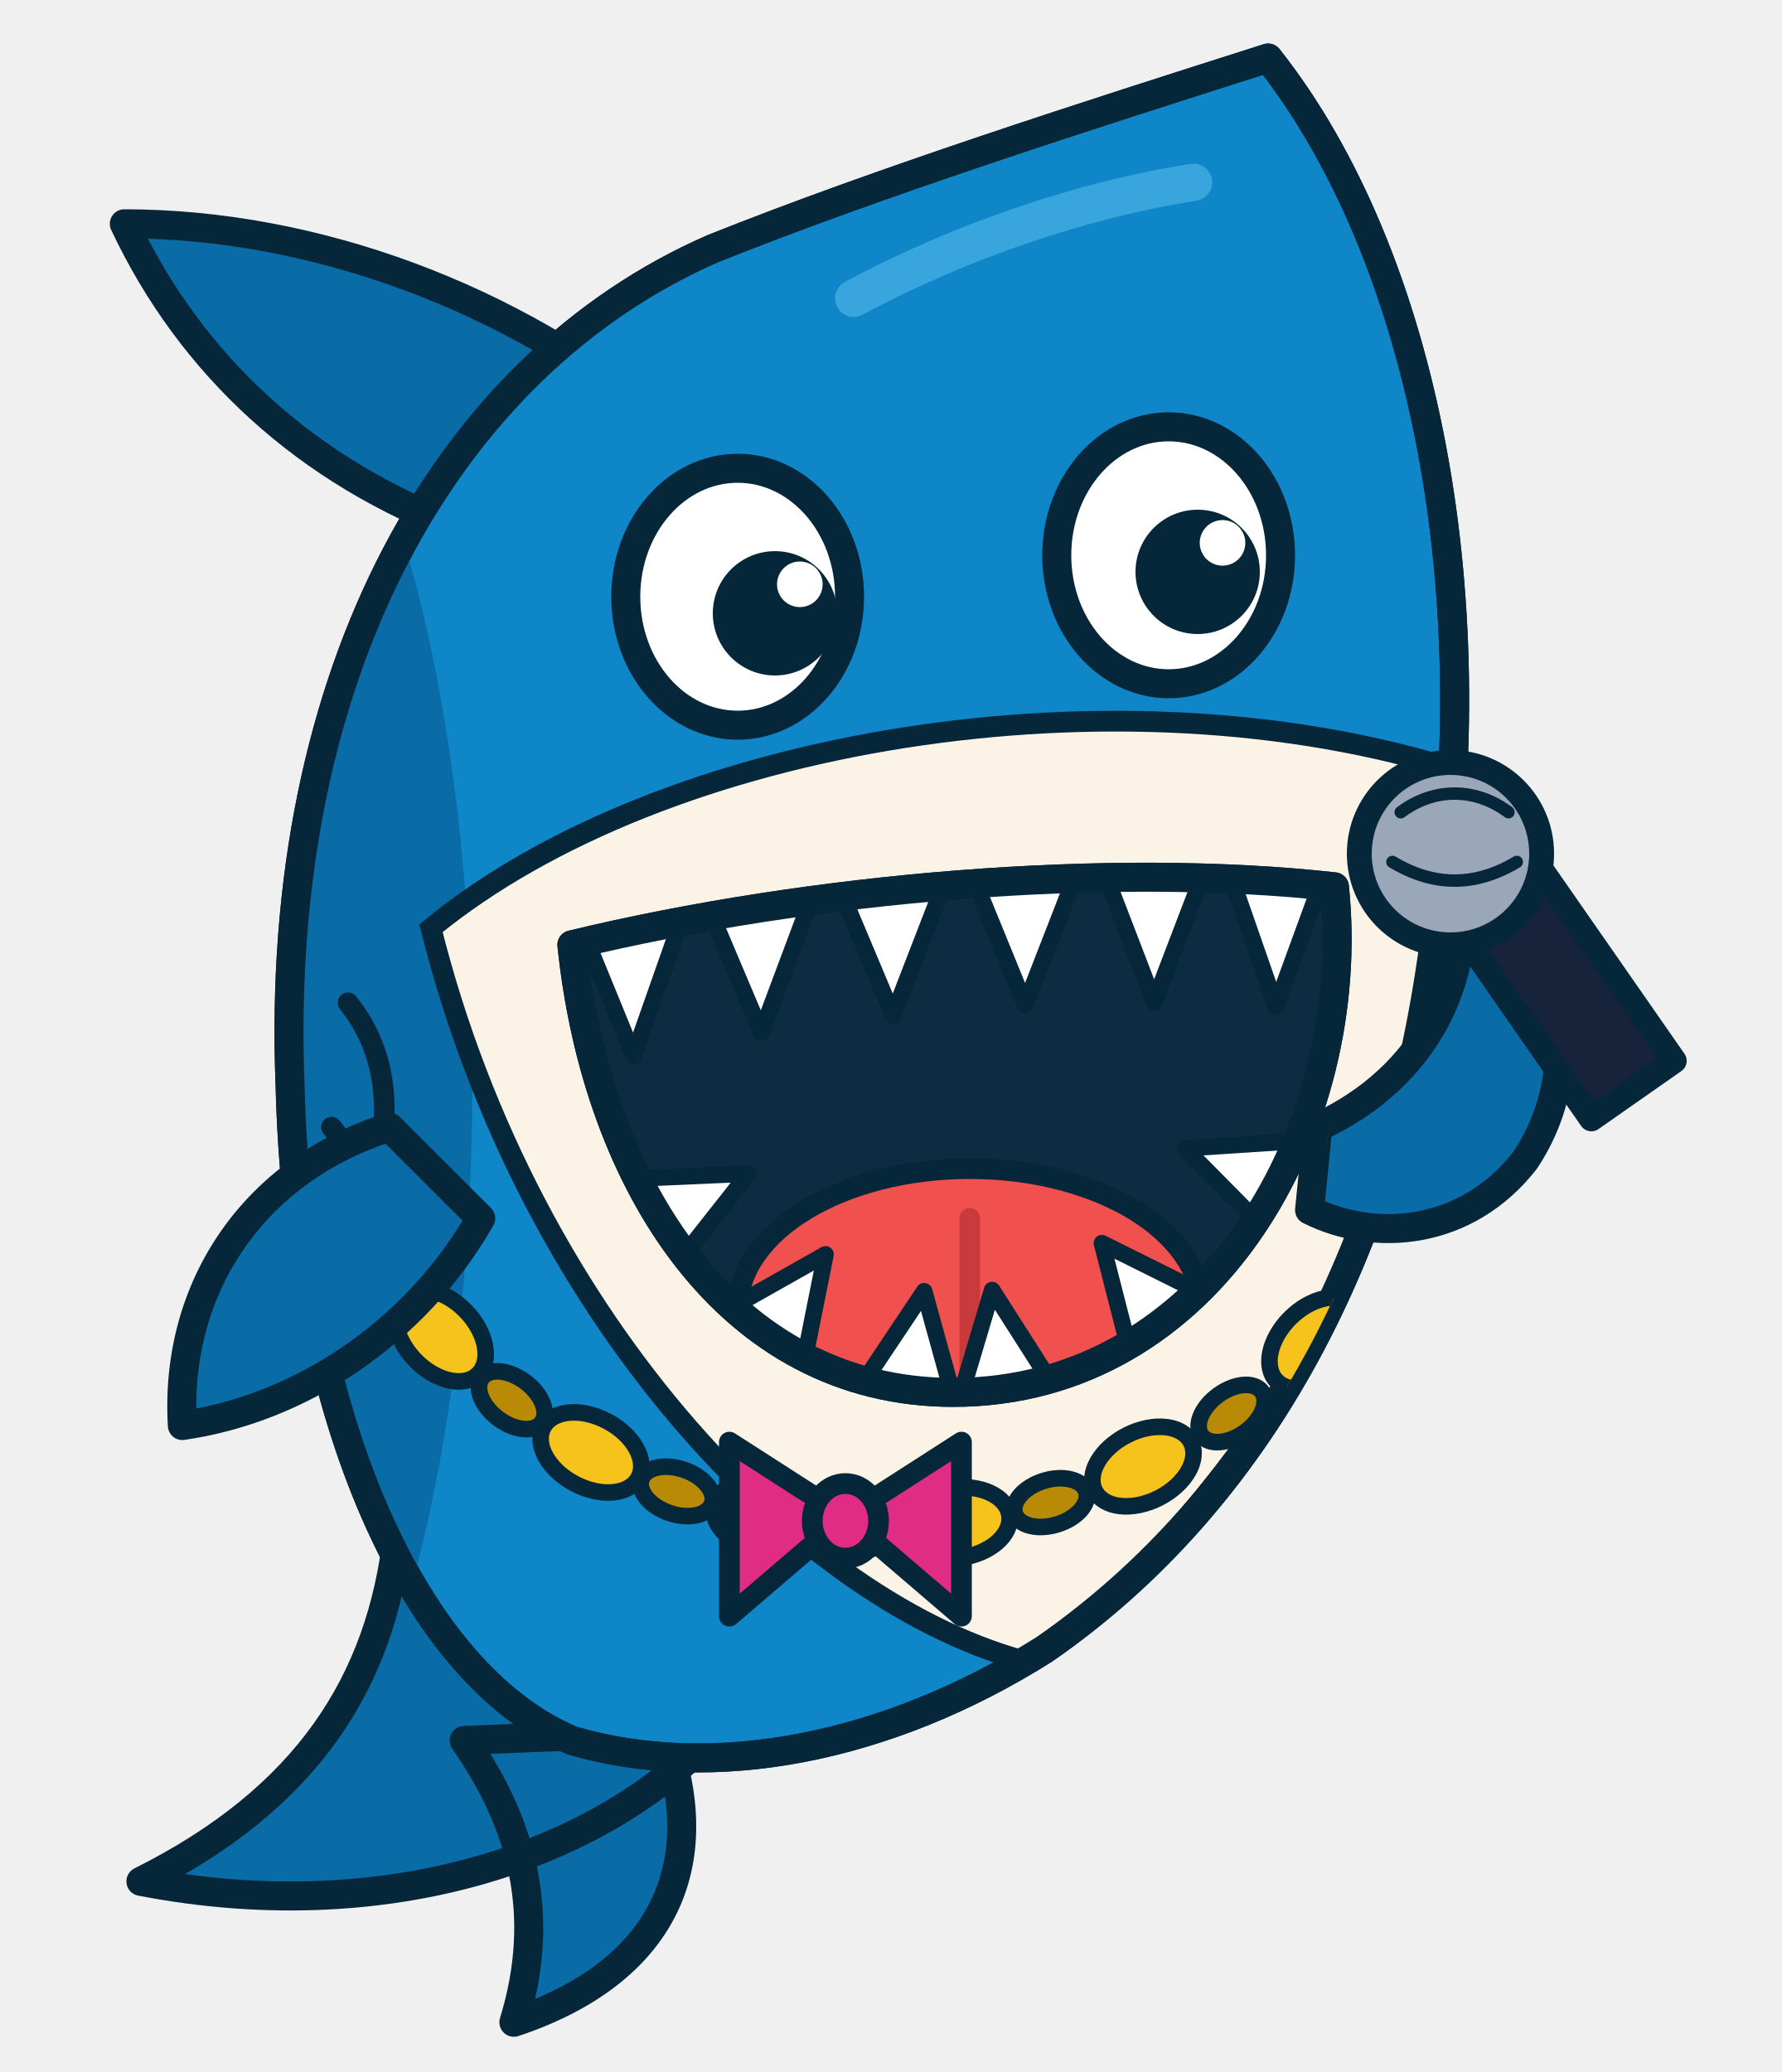
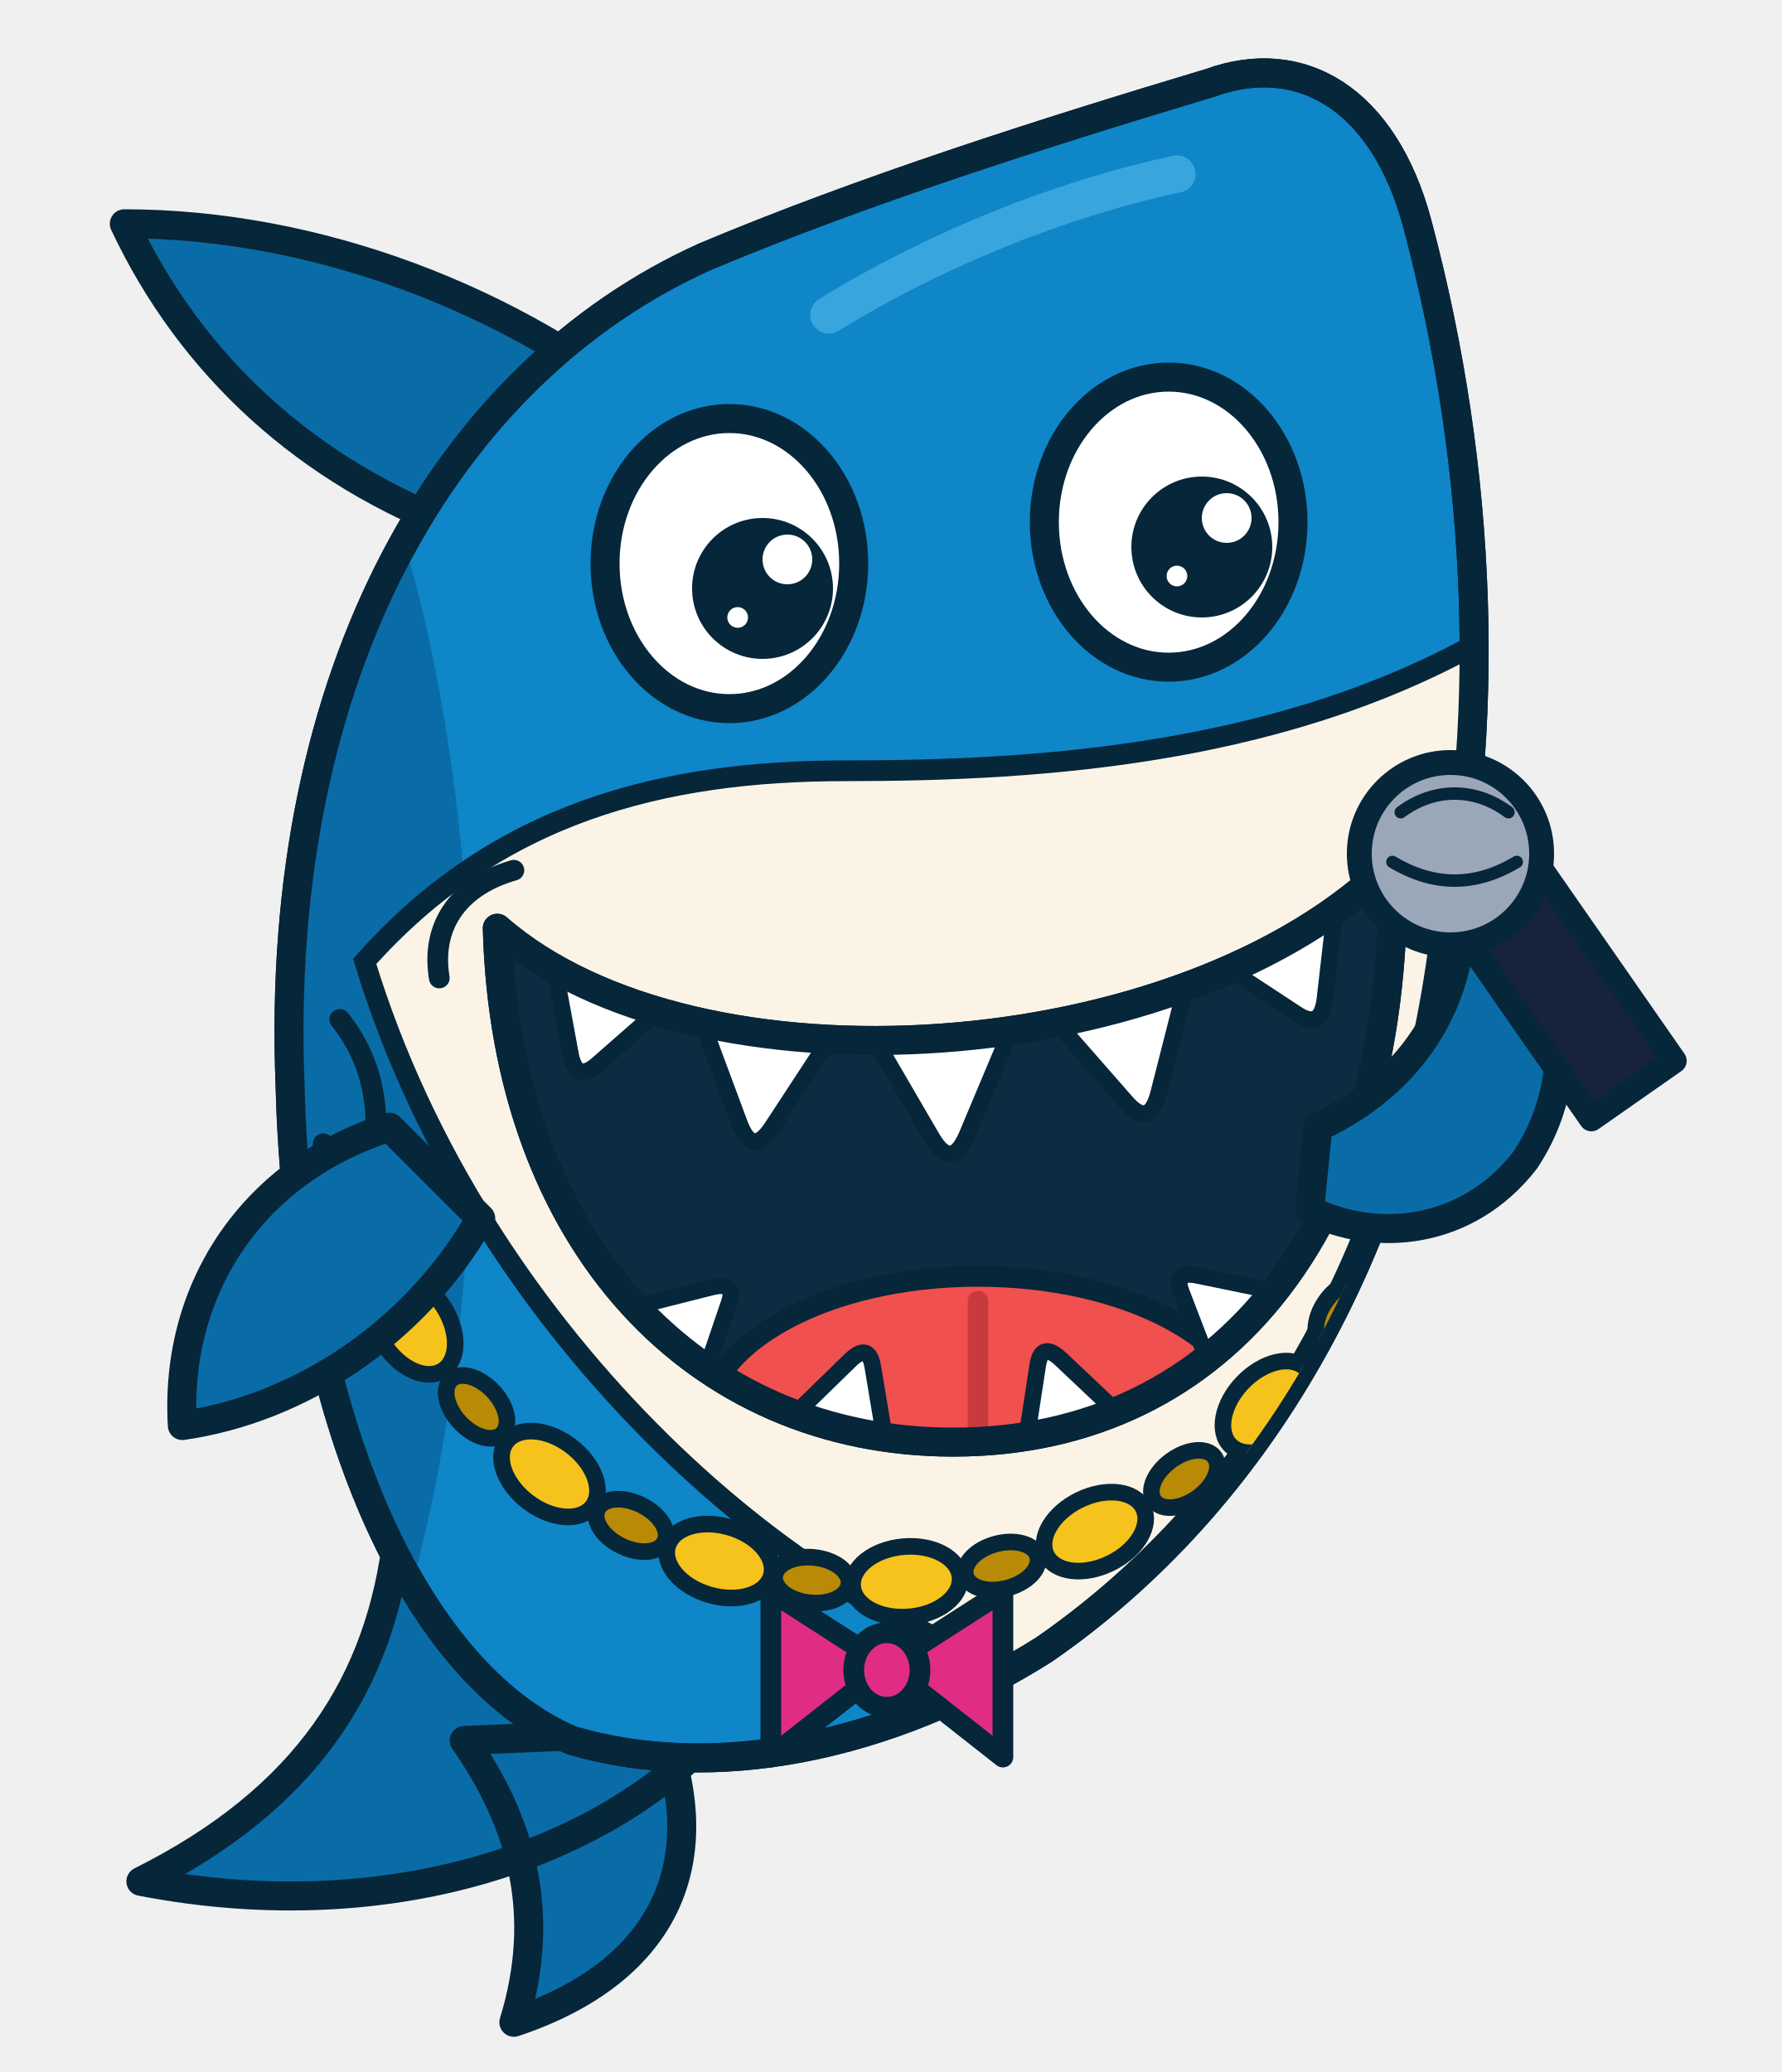
- <svg xmlns="http://www.w3.org/2000/svg" viewBox="0 -10 430 500" role="img" aria-label="Акула — маскот студии MURA SHOW">
+ <svg xmlns="http://www.w3.org/2000/svg" viewBox="0 -10 430 500" width="430" height="500" role="img" aria-label="Акула — маскот студии MURA SHOW">
  <defs>
-     <clipPath id="body">
-       <path d="M306 4 C344 52 360 136 346 218 C336 292 304 352 252 388 C214 412 172 420 138 410 C100 394 72 332 70 252 C66 152 108 78 172 50 C212 34 262 18 306 4 Z" />
+     <clipPath id="mk-body">
+       <path d="M292 10 C314 2 334 14 342 44 C358 104 360 166 348 220 C338 292 304 352 252 388 C214 412 172 420 138 410 C100 394 72 332 70 252 C66 152 108 80 170 52 C208 36 252 22 292 10 Z" />
    </clipPath>
-     <clipPath id="mouth">
-       <path d="M138 218 C196 204 268 198 322 204 C328 262 292 326 230 326 C176 326 144 276 138 218 Z" />
+     <clipPath id="mk-mouth">
+       <path d="M120 214 C168 256 286 248 336 198 C338 284 296 338 230 338 C168 338 122 290 120 214 Z" />
    </clipPath>
  </defs>
-   <path d="M176 404 C150 436 96 456 34 444 C74 424 92 396 96 360 ZM160 408 C172 440 160 466 124 478 C132 452 126 430 112 410 Z" fill="#0A6CA6" stroke="#06263A" stroke-width="7" stroke-linejoin="round" stroke-linecap="round" />
-   <path d="M112 118 C74 104 46 78 30 44 C76 44 124 62 160 92 Z" fill="#0A6CA6" stroke="#06263A" stroke-width="7" stroke-linejoin="round" stroke-linecap="round" />
-   <path d="M306 4 C344 52 360 136 346 218 C336 292 304 352 252 388 C214 412 172 420 138 410 C100 394 72 332 70 252 C66 152 108 78 172 50 C212 34 262 18 306 4 Z" fill="#0E86C8" stroke="#06263A" stroke-width="7" stroke-linejoin="round" stroke-linecap="round" />
-   <g clip-path="url(#body)">
-     <ellipse cx="52" cy="250" rx="62" ry="190" fill="#0A6CA6" />
-     <path d="M104 214 C160 168 270 150 352 176 C352 250 330 320 252 392 C196 380 128 310 104 214 Z" fill="#FBF4E6" stroke="#06263A" stroke-width="5" />
-     <path d="M206 62 C232 48 262 38 288 34" fill="none" stroke="#39A5DD" stroke-width="9" stroke-linecap="round" />
+   <g class="mk-fig">
+     <g class="mk-tail">
+       <path d="M176 404 C150 436 96 456 34 444 C74 424 92 396 96 360 ZM160 408 C172 440 160 466 124 478 C132 452 126 430 112 410 Z" fill="#0A6CA6" stroke="#06263A" stroke-width="7" stroke-linejoin="round" stroke-linecap="round" />
+     </g>
+     <path d="M112 118 C74 104 46 78 30 44 C76 44 124 62 160 92 Z" fill="#0A6CA6" stroke="#06263A" stroke-width="7" stroke-linejoin="round" stroke-linecap="round" />
+     <path d="M292 10 C314 2 334 14 342 44 C358 104 360 166 348 220 C338 292 304 352 252 388 C214 412 172 420 138 410 C100 394 72 332 70 252 C66 152 108 80 170 52 C208 36 252 22 292 10 Z" fill="#0E86C8" stroke="#06263A" stroke-width="7" stroke-linejoin="round" stroke-linecap="round" />
+     <g clip-path="url(#mk-body)">
+       <ellipse cx="52" cy="250" rx="62" ry="190" fill="#0A6CA6" />
+       <path d="M88 222 C120 186 160 176 204 176 C252 176 312 172 362 142 C364 240 330 320 252 394 C196 382 116 314 88 222 Z" fill="#FBF4E6" stroke="#06263A" stroke-width="5" />
+       <path d="M200 66 C226 50 256 38 284 32" fill="none" stroke="#39A5DD" stroke-width="9" stroke-linecap="round" />
+     </g>
+     <path d="M292 10 C314 2 334 14 342 44 C358 104 360 166 348 220 C338 292 304 352 252 388 C214 412 172 420 138 410 C100 394 72 332 70 252 C66 152 108 80 170 52 C208 36 252 22 292 10 Z" fill="none" stroke="#06263A" stroke-width="7" stroke-linecap="round" stroke-linejoin="round" />
+     <path d="M82 236 C90 246 92 258 90 270 M78 266 C86 276 88 288 86 300" fill="none" stroke="#06263A" stroke-width="5" stroke-linecap="round" stroke-linejoin="round" />
+     <g clip-path="url(#mk-body)">
+       <ellipse cx="99.8" cy="309.8" rx="13" ry="8.5" fill="#F6C21C" stroke="#06263A" stroke-width="4" transform="rotate(57 99.8 309.8)" />
+       <ellipse cx="115.0" cy="329.5" rx="9" ry="5.5" fill="#B98A06" stroke="#06263A" stroke-width="4" transform="rotate(47 115.0 329.5)" />
+       <ellipse cx="132.6" cy="345.7" rx="13" ry="8.5" fill="#F6C21C" stroke="#06263A" stroke-width="4" transform="rotate(37 132.6 345.7)" />
+       <ellipse cx="152.3" cy="358.1" rx="9" ry="5.5" fill="#B98A06" stroke="#06263A" stroke-width="4" transform="rotate(26 152.3 358.1)" />
+       <ellipse cx="173.6" cy="366.7" rx="13" ry="8.5" fill="#F6C21C" stroke="#06263A" stroke-width="4" transform="rotate(16 173.6 366.7)" />
+       <ellipse cx="195.9" cy="371.3" rx="9" ry="5.5" fill="#B98A06" stroke="#06263A" stroke-width="4" transform="rotate(6 195.9 371.3)" />
+       <ellipse cx="218.7" cy="371.7" rx="13" ry="8.5" fill="#F6C21C" stroke="#06263A" stroke-width="4" transform="rotate(-5 218.7 371.7)" />
+       <ellipse cx="241.7" cy="367.9" rx="9" ry="5.5" fill="#B98A06" stroke="#06263A" stroke-width="4" transform="rotate(-15 241.7 367.9)" />
+       <ellipse cx="264.2" cy="359.6" rx="13" ry="8.5" fill="#F6C21C" stroke="#06263A" stroke-width="4" transform="rotate(-26 264.2 359.6)" />
+       <ellipse cx="285.8" cy="346.9" rx="9" ry="5.5" fill="#B98A06" stroke="#06263A" stroke-width="4" transform="rotate(-36 285.8 346.9)" />
+       <ellipse cx="306.0" cy="329.5" rx="13" ry="8.5" fill="#F6C21C" stroke="#06263A" stroke-width="4" transform="rotate(-46 306.0 329.5)" />
+       <ellipse cx="324.3" cy="307.3" rx="9" ry="5.5" fill="#B98A06" stroke="#06263A" stroke-width="4" transform="rotate(-56 324.3 307.3)" />
+     </g>
+     <path d="M120 214 C168 256 286 248 336 198 C338 284 296 338 230 338 C168 338 122 290 120 214 Z" fill="#0D2C42" stroke="#06263A" stroke-width="7" stroke-linejoin="round" stroke-linecap="round" />
+     <g clip-path="url(#mk-mouth)">
+       <ellipse cx="236" cy="334" rx="66" ry="36" fill="#F0504E" stroke="#06263A" stroke-width="5" />
+       <path d="M236 304 V336" stroke="#C93A3D" stroke-width="5" stroke-linecap="round" />
+     </g>
+     <g clip-path="url(#mk-mouth)">
+       <path d="M132.8 218.1 L137.6 244.1 Q138.9 251.5 144.2 246.8 L163.0 230.3 Z" fill="#FFFFFF" stroke="#06263A" stroke-width="4" stroke-linejoin="round" stroke-linecap="round" />
+       <path d="M167.4 231.4 L178.4 261.0 Q181.5 269.4 186.3 262.0 L203.4 235.9 Z" fill="#FFFFFF" stroke="#06263A" stroke-width="4" stroke-linejoin="round" stroke-linecap="round" />
+       <path d="M208.3 236.1 L224.9 264.6 Q229.6 272.6 233.3 264.0 L246.2 233.3 Z" fill="#FFFFFF" stroke="#06263A" stroke-width="4" stroke-linejoin="round" stroke-linecap="round" />
+       <path d="M251.2 232.5 L271.7 255.9 Q277.4 262.5 279.6 253.7 L287.5 222.7 Z" fill="#FFFFFF" stroke="#06263A" stroke-width="4" stroke-linejoin="round" stroke-linecap="round" />
+       <path d="M291.9 220.9 L312.9 234.7 Q318.8 238.6 319.7 231.1 L322.8 204.2 Z" fill="#FFFFFF" stroke="#06263A" stroke-width="4" stroke-linejoin="round" stroke-linecap="round" />
+       <path d="M310.5 302.2 L289.1 297.8 Q283.0 296.5 285.1 301.9 L292.4 320.9 Z" fill="#FFFFFF" stroke="#06263A" stroke-width="4" stroke-linejoin="round" stroke-linecap="round" />
+       <path d="M272.3 333.4 L256.0 318.0 Q251.3 313.6 250.4 319.5 L247.2 340.4 Z" fill="#FFFFFF" stroke="#06263A" stroke-width="4" stroke-linejoin="round" stroke-linecap="round" />
+       <path d="M214.1 340.8 L210.6 319.8 Q209.6 313.9 205.1 318.3 L189.0 334.0 Z" fill="#FFFFFF" stroke="#06263A" stroke-width="4" stroke-linejoin="round" stroke-linecap="round" />
+       <path d="M169.4 323.6 L175.9 304.5 Q177.8 299.1 171.7 300.6 L150.3 306.0 Z" fill="#FFFFFF" stroke="#06263A" stroke-width="4" stroke-linejoin="round" stroke-linecap="round" />
+     </g>
+     <path d="M120 214 C168 256 286 248 336 198 C338 284 296 338 230 338 C168 338 122 290 120 214 Z" fill="none" stroke="#06263A" stroke-width="7" stroke-linecap="round" stroke-linejoin="round" />
+     <g clip-path="url(#mk-body)">
+       <path d="M106 226 C104 214 110 204 124 200 M346 214 C350 202 346 190 334 184" fill="none" stroke="#06263A" stroke-width="5" stroke-linecap="round" stroke-linejoin="round" />
+     </g>
+     <g class="mk-eyes">
+       <ellipse cx="176" cy="126" rx="30" ry="35" fill="#FFFFFF" stroke="#06263A" stroke-width="7" />
+       <circle cx="184" cy="132" r="17" fill="#06263A" />
+       <circle cx="190" cy="125" r="6" fill="#FFFFFF" />
+       <circle cx="178" cy="139" r="2.500" fill="#FFFFFF" />
+       <ellipse cx="282" cy="116" rx="30" ry="35" fill="#FFFFFF" stroke="#06263A" stroke-width="7" />
+       <circle cx="290" cy="122" r="17" fill="#06263A" />
+       <circle cx="296" cy="115" r="6" fill="#FFFFFF" />
+       <circle cx="284" cy="129" r="2.500" fill="#FFFFFF" />
+     </g>
+     <g class="mk-hat">
+       <path d="M214 392 L186 374 L186 414 Z M214 392 L242 374 L242 414 Z" fill="#E02C83" stroke="#06263A" stroke-width="5" stroke-linejoin="round" stroke-linecap="round" />
+       <ellipse cx="214" cy="393" rx="8" ry="9" fill="#E02C83" stroke="#06263A" stroke-width="5" />
+     </g>
+     <g class="mk-arml">
+       <path d="M94 262 C62 272 42 300 44 334 C72 330 100 312 116 284 Z" fill="#0A6CA6" stroke="#06263A" stroke-width="7" stroke-linejoin="round" stroke-linecap="round" />
+     </g>
+     <g class="mk-arm">
+       <path d="M318 262 C344 250 356 226 352 200 C376 214 384 246 368 270 C354 288 332 290 316 282 Z" fill="#0A6CA6" stroke="#06263A" stroke-width="7" stroke-linejoin="round" stroke-linecap="round" />
+       <path d="M352 214 L372 200 L404 246 L384 260 Z" fill="#16233A" stroke="#06263A" stroke-width="6" stroke-linejoin="round" stroke-linecap="round" />
+       <ellipse cx="350" cy="196" rx="22" ry="22" fill="#9AA7B8" stroke="#06263A" stroke-width="6" />
+       <path d="M338 186 C346 180 356 180 364 186 M336 198 C346 204 356 204 366 198" fill="none" stroke="#06263A" stroke-width="3" stroke-linecap="round" stroke-linejoin="round" />
+     </g>
  </g>
-   <path d="M306 4 C344 52 360 136 346 218 C336 292 304 352 252 388 C214 412 172 420 138 410 C100 394 72 332 70 252 C66 152 108 78 172 50 C212 34 262 18 306 4 Z" fill="none" stroke="#06263A" stroke-width="7" stroke-linecap="round" stroke-linejoin="round" />
-   <path d="M84 232 C92 242 94 254 92 266 M80 262 C88 272 90 284 88 296" fill="none" stroke="#06263A" stroke-width="5" stroke-linecap="round" stroke-linejoin="round" />
-   <g clip-path="url(#body)">
-     <ellipse cx="106.3" cy="312.3" rx="13" ry="8.5" fill="#F6C21C" stroke="#06263A" stroke-width="4" transform="rotate(46 106.3 312.3)" />
-     <ellipse cx="123.5" cy="327.9" rx="9" ry="5.5" fill="#B98A06" stroke="#06263A" stroke-width="4" transform="rotate(37 123.5 327.9)" />
-     <ellipse cx="142.6" cy="340.5" rx="13" ry="8.5" fill="#F6C21C" stroke="#06263A" stroke-width="4" transform="rotate(28 142.6 340.5)" />
-     <ellipse cx="163.3" cy="349.9" rx="9" ry="5.5" fill="#B98A06" stroke="#06263A" stroke-width="4" transform="rotate(19 163.3 349.9)" />
-     <ellipse cx="185.1" cy="355.9" rx="13" ry="8.5" fill="#F6C21C" stroke="#06263A" stroke-width="4" transform="rotate(11 185.1 355.9)" />
-     <ellipse cx="207.7" cy="358.5" rx="9" ry="5.5" fill="#B98A06" stroke="#06263A" stroke-width="4" transform="rotate(1 207.7 358.5)" />
-     <ellipse cx="230.7" cy="357.5" rx="13" ry="8.5" fill="#F6C21C" stroke="#06263A" stroke-width="4" transform="rotate(-8 230.7 357.5)" />
-     <ellipse cx="253.5" cy="352.6" rx="9" ry="5.5" fill="#B98A06" stroke="#06263A" stroke-width="4" transform="rotate(-17 253.5 352.6)" />
-     <ellipse cx="275.8" cy="343.9" rx="13" ry="8.5" fill="#F6C21C" stroke="#06263A" stroke-width="4" transform="rotate(-27 275.8 343.9)" />
-     <ellipse cx="297.2" cy="331.1" rx="9" ry="5.5" fill="#B98A06" stroke="#06263A" stroke-width="4" transform="rotate(-36 297.2 331.1)" />
-     <ellipse cx="317.3" cy="314.1" rx="13" ry="8.5" fill="#F6C21C" stroke="#06263A" stroke-width="4" transform="rotate(-45 317.3 314.1)" />
-   </g>
-   <path d="M138 218 C196 204 268 198 322 204 C328 262 292 326 230 326 C176 326 144 276 138 218 Z" fill="#0D2C42" stroke="#06263A" stroke-width="7" stroke-linejoin="round" stroke-linecap="round" />
-   <g clip-path="url(#mouth)">
-     <ellipse cx="234" cy="306" rx="56" ry="34" fill="#F0504E" stroke="#06263A" stroke-width="5" />
-     <path d="M234 284 V322" stroke="#C93A3D" stroke-width="5" stroke-linecap="round" />
-   </g>
-   <g clip-path="url(#mouth)">
-     <path d="M140.1 213.5 L165.8 208.1 L152.9 244.8 Z" fill="#FFFFFF" stroke="#06263A" stroke-width="4" stroke-linejoin="round" stroke-linecap="round" />
-     <path d="M170.2 207.3 L197.2 203.1 L183.7 239.2 Z" fill="#FFFFFF" stroke="#06263A" stroke-width="4" stroke-linejoin="round" stroke-linecap="round" />
-     <path d="M201.8 202.5 L229.2 199.7 L215.5 235.1 Z" fill="#FFFFFF" stroke="#06263A" stroke-width="4" stroke-linejoin="round" stroke-linecap="round" />
-     <path d="M233.8 199.3 L260.9 197.9 L247.4 232.6 Z" fill="#FFFFFF" stroke="#06263A" stroke-width="4" stroke-linejoin="round" stroke-linecap="round" />
-     <path d="M265.4 197.8 L291.5 197.9 L278.5 231.9 Z" fill="#FFFFFF" stroke="#06263A" stroke-width="4" stroke-linejoin="round" stroke-linecap="round" />
-     <path d="M295.8 198.1 L320.0 199.8 L307.9 232.9 Z" fill="#FFFFFF" stroke="#06263A" stroke-width="4" stroke-linejoin="round" stroke-linecap="round" />
-     <path d="M153.2 274.4 L164.9 293.1 L180.6 273.2 Z" fill="#FFFFFF" stroke="#06263A" stroke-width="4" stroke-linejoin="round" stroke-linecap="round" />
-     <path d="M176.0 305.8 L194.1 318.2 L199.2 292.7 Z" fill="#FFFFFF" stroke="#06263A" stroke-width="4" stroke-linejoin="round" stroke-linecap="round" />
-     <path d="M208.1 323.9 L229.9 326.6 L223.0 301.6 Z" fill="#FFFFFF" stroke="#06263A" stroke-width="4" stroke-linejoin="round" stroke-linecap="round" />
-     <path d="M231.8 326.8 L253.5 323.4 L239.4 301.3 Z" fill="#FFFFFF" stroke="#06263A" stroke-width="4" stroke-linejoin="round" stroke-linecap="round" />
-     <path d="M272.4 315.4 L289.6 301.8 L265.9 290.0 Z" fill="#FFFFFF" stroke="#06263A" stroke-width="4" stroke-linejoin="round" stroke-linecap="round" />
-     <path d="M303.5 284.9 L313.5 265.3 L285.9 267.1 Z" fill="#FFFFFF" stroke="#06263A" stroke-width="4" stroke-linejoin="round" stroke-linecap="round" />
-   </g>
-   <path d="M138 218 C196 204 268 198 322 204 C328 262 292 326 230 326 C176 326 144 276 138 218 Z" fill="none" stroke="#06263A" stroke-width="7" stroke-linecap="round" stroke-linejoin="round" />
-   <ellipse cx="178" cy="134" rx="27" ry="31" fill="#FFFFFF" stroke="#06263A" stroke-width="7" />
-   <circle cx="187" cy="138" r="15" fill="#06263A" />
-   <circle cx="193" cy="131" r="5.500" fill="#FFFFFF" />
-   <ellipse cx="282" cy="124" rx="27" ry="31" fill="#FFFFFF" stroke="#06263A" stroke-width="7" />
-   <circle cx="289" cy="128" r="15" fill="#06263A" />
-   <circle cx="295" cy="121" r="5.500" fill="#FFFFFF" />
-   <path d="M94 262 C62 272 42 300 44 334 C72 330 100 312 116 284 Z" fill="#0A6CA6" stroke="#06263A" stroke-width="7" stroke-linejoin="round" stroke-linecap="round" />
-   <path d="M318 262 C344 250 356 226 352 200 C376 214 384 246 368 270 C354 288 332 290 316 282 Z" fill="#0A6CA6" stroke="#06263A" stroke-width="7" stroke-linejoin="round" stroke-linecap="round" />
-   <path d="M352 214 L372 200 L404 246 L384 260 Z" fill="#16233A" stroke="#06263A" stroke-width="6" stroke-linejoin="round" stroke-linecap="round" />
-   <ellipse cx="350" cy="196" rx="22" ry="22" fill="#9AA7B8" stroke="#06263A" stroke-width="6" />
-   <path d="M338 186 C346 180 356 180 364 186 M336 198 C346 204 356 204 366 198" fill="none" stroke="#06263A" stroke-width="3" stroke-linecap="round" stroke-linejoin="round" />
-   <path d="M204 356 L176 338 L176 380 Z M204 356 L232 338 L232 380 Z" fill="#E02C83" stroke="#06263A" stroke-width="5" stroke-linejoin="round" stroke-linecap="round" />
-   <ellipse cx="204" cy="357" rx="8" ry="9" fill="#E02C83" stroke="#06263A" stroke-width="5" />
</svg>
